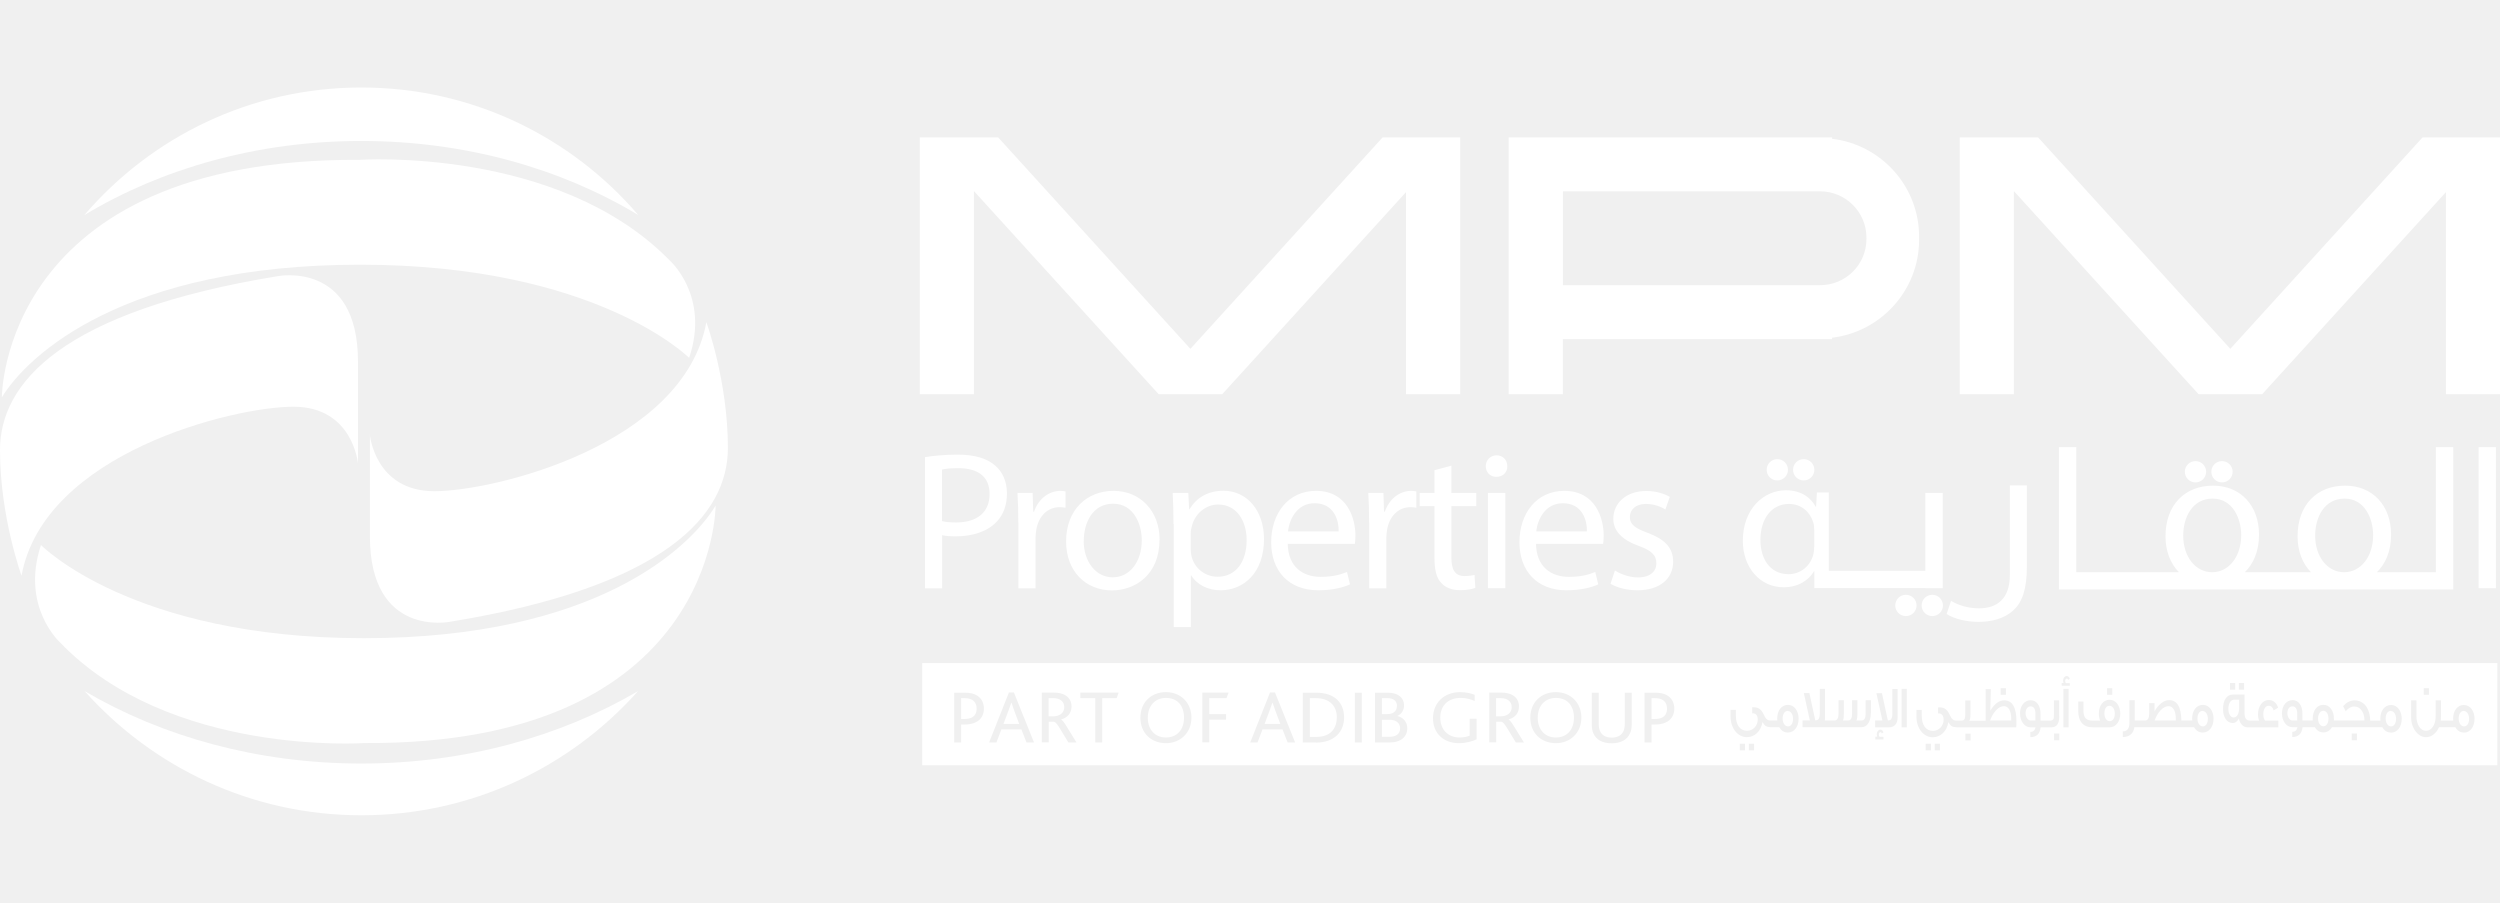
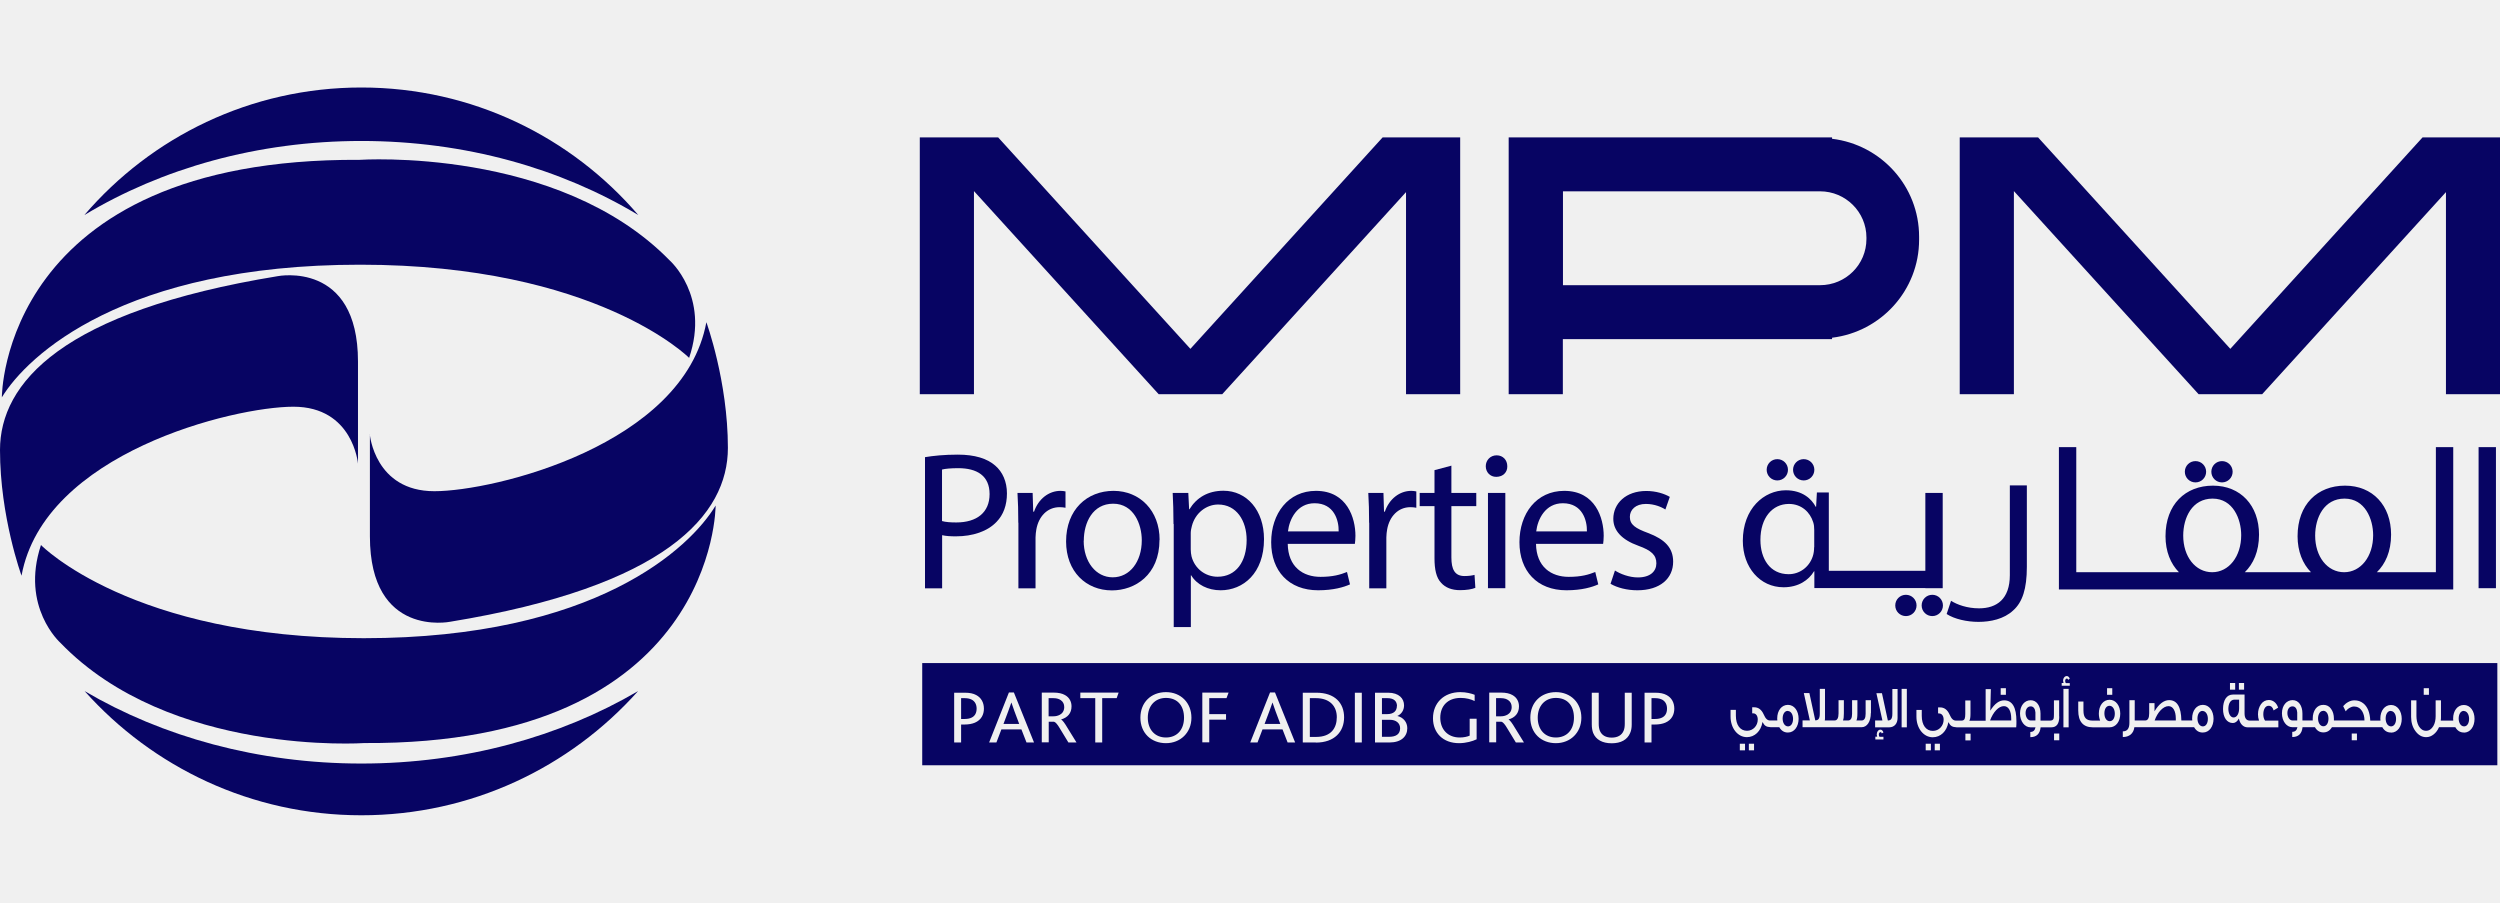
<svg xmlns="http://www.w3.org/2000/svg" id="Layer_1" version="1.1" viewBox="0 0 216 78">
  <defs>
    <style>
      .st0 {
-         fill: #fff;
+         fill: #070463;
      }
    </style>
  </defs>
  <g>
    <path class="st0" d="M7.31,59.71c5.88,6.58,14.41,10.73,23.91,10.73s18.03-4.14,23.91-10.73c-6.71,3.93-14.97,6.26-23.91,6.26s-17.21-2.32-23.91-6.26Z" />
    <path class="st0" d="M55.15,18.58c-5.79-6.75-14.36-11.02-23.93-11.02S13.08,11.83,7.29,18.58c6.67-4.02,14.95-6.4,23.93-6.4s17.26,2.38,23.93,6.4Z" />
    <path class="st0" d="M3.54,47.09s7.85,8.05,27.89,8.05,28.22-7.83,30.4-11.46c0,0,.06,20.69-30.34,20.52,0,0-16.81,1.17-26.28-8.67,0,0-3.45-3.08-1.67-8.44Z" />
    <path class="st0" d="M59.54,30.92s-8-8.05-28.42-8.05S2.37,30.7.16,34.33c0,0-.06-20.69,30.91-20.52,0,0,17.13-1.17,26.77,8.67,0,0,3.52,3.07,1.7,8.44Z" />
    <path class="st0" d="M30.93,40.06s-.42-4.92-5.58-4.92S3.8,39.13,1.86,49.74c0,0-1.86-5.09-1.86-10.86s5.32-11.97,24-15.02c0,0,6.93-1.37,6.93,7.38v8.83Z" />
    <path class="st0" d="M31.95,37.52s.42,4.92,5.58,4.92,21.55-3.99,23.5-14.6c0,0,1.86,5.09,1.86,10.86s-5.33,11.97-24,15.02c0,0-6.93,1.41-6.93-7.38v-8.83Z" />
  </g>
  <g>
    <path class="st0" d="M121.47,11.87h-2.01l-16.61,18.27-16.61-18.27h-6.77v22.19h4.68v-17.55l15.96,17.55h5.49l15.88-17.46v17.46h4.68V11.87h-4.68ZM212.94,11.87h-3.63l-16.61,18.27-16.61-18.27h-6.77v22.19h4.68v-17.55l15.96,17.55h5.49l15.88-17.46v17.46h4.68V11.87h-3.06ZM158.29,11.99v-.12h-25.6s-2.34,0-2.34,0v22.19h4.68v-4.76h23.26v-.12c4.23-.51,7.52-4.11,7.52-8.46v-.27c0-4.36-3.28-7.95-7.52-8.46ZM161.26,20.65c0,2.21-1.79,3.99-4.01,3.99h-22.21v-8.11h22.21c2.21,0,4.01,1.79,4.01,3.99v.12Z" />
    <path class="st0" d="M79.91,39.5c.72-.12,1.66-.22,2.85-.22,1.47,0,2.54.34,3.23.95.63.54,1.01,1.38,1.01,2.4s-.31,1.85-.89,2.45c-.78.83-2.06,1.26-3.52,1.26-.44,0-.85-.02-1.19-.1v4.59h-1.48v-11.32ZM81.39,45.02c.32.09.73.12,1.23.12,1.79,0,2.88-.87,2.88-2.45s-1.08-2.24-2.71-2.24c-.65,0-1.14.05-1.4.12v4.45Z" />
    <path class="st0" d="M87.98,45.16c0-.97-.02-1.8-.07-2.57h1.31l.05,1.62h.07c.38-1.11,1.28-1.8,2.29-1.8.17,0,.29.02.43.05v1.41c-.15-.03-.31-.05-.51-.05-1.06,0-1.81.8-2.01,1.92-.03.2-.07.44-.07.7v4.39h-1.48v-5.66Z" />
    <path class="st0" d="M100.18,46.64c0,3.04-2.12,4.37-4.11,4.37-2.24,0-3.96-1.63-3.96-4.23,0-2.75,1.81-4.37,4.1-4.37s3.98,1.72,3.98,4.23ZM93.63,46.72c0,1.8,1.04,3.16,2.51,3.16s2.51-1.34,2.51-3.2c0-1.39-.7-3.16-2.47-3.16s-2.54,1.63-2.54,3.2Z" />
    <path class="st0" d="M101.39,45.28c0-1.05-.03-1.9-.07-2.69h1.35l.07,1.41h.03c.61-1,1.59-1.6,2.94-1.6,2,0,3.5,1.68,3.5,4.18,0,2.96-1.81,4.42-3.75,4.42-1.09,0-2.05-.48-2.54-1.29h-.03v4.47h-1.48v-8.91ZM102.88,47.47c0,.22.03.43.07.61.27,1.04,1.18,1.75,2.25,1.75,1.59,0,2.51-1.29,2.51-3.18,0-1.65-.87-3.06-2.46-3.06-1.02,0-1.98.73-2.27,1.85-.05.19-.1.41-.1.61v1.41Z" />
    <path class="st0" d="M111.26,46.98c.03,2.02,1.33,2.86,2.83,2.86,1.07,0,1.72-.19,2.29-.42l.26,1.07c-.53.24-1.43.51-2.75.51-2.54,0-4.06-1.67-4.06-4.15s1.47-4.44,3.87-4.44c2.7,0,3.41,2.36,3.41,3.88,0,.31-.03.54-.05.7h-5.8ZM115.66,45.91c.02-.95-.39-2.43-2.08-2.43-1.52,0-2.18,1.39-2.3,2.43h4.39Z" />
    <path class="st0" d="M118.29,45.16c0-.97-.02-1.8-.07-2.57h1.31l.05,1.62h.07c.38-1.11,1.28-1.8,2.29-1.8.17,0,.29.02.43.05v1.41c-.15-.03-.31-.05-.51-.05-1.06,0-1.81.8-2.01,1.92-.03.2-.07.44-.07.7v4.39h-1.48v-5.66Z" />
    <path class="st0" d="M125.4,40.23v2.36h2.15v1.14h-2.15v4.44c0,1.02.29,1.6,1.13,1.6.39,0,.68-.05.87-.1l.07,1.12c-.29.12-.75.2-1.33.2-.7,0-1.26-.22-1.62-.63-.43-.44-.58-1.17-.58-2.14v-4.49h-1.28v-1.14h1.28v-1.97l1.47-.39Z" />
    <path class="st0" d="M130.23,40.28c.02.51-.36.92-.96.92-.53,0-.9-.41-.9-.92s.39-.94.94-.94.92.41.92.94ZM128.56,50.82v-8.23h1.5v8.23h-1.5Z" />
    <path class="st0" d="M132.71,46.98c.03,2.02,1.33,2.86,2.83,2.86,1.08,0,1.72-.19,2.29-.42l.26,1.07c-.53.24-1.43.51-2.75.51-2.54,0-4.06-1.67-4.06-4.15s1.47-4.44,3.87-4.44c2.7,0,3.41,2.36,3.41,3.88,0,.31-.03.54-.05.7h-5.8ZM137.11,45.91c.02-.95-.39-2.43-2.08-2.43-1.52,0-2.18,1.39-2.3,2.43h4.39Z" />
    <path class="st0" d="M139.53,49.29c.44.29,1.23.6,1.98.6,1.09,0,1.6-.54,1.6-1.22,0-.71-.43-1.11-1.54-1.51-1.48-.53-2.18-1.34-2.18-2.33,0-1.33,1.08-2.41,2.85-2.41.84,0,1.57.24,2.03.51l-.38,1.09c-.32-.2-.92-.48-1.69-.48-.89,0-1.38.51-1.38,1.12,0,.68.49.99,1.57,1.39,1.43.54,2.17,1.26,2.17,2.48,0,1.45-1.13,2.47-3.09,2.47-.9,0-1.74-.22-2.32-.56l.38-1.14Z" />
    <path class="st0" d="M173.65,49.69c0,2.07-1.13,2.87-2.66,2.87-1.02,0-1.88-.31-2.42-.65l-.38,1.14c.67.44,1.76.68,2.75.68,1.04,0,2.2-.24,3-.99.8-.71,1.18-1.87,1.18-3.76v-7.04h-1.47v7.74ZM214.15,38.63v12.19h1.5v-12.19h-1.5ZM210.47,49.44h-5.11c.73-.71,1.23-1.78,1.23-3.25,0-2.52-1.6-4.23-3.98-4.23s-4.1,1.62-4.1,4.37c0,1.31.44,2.38,1.16,3.11h-5.72c.73-.71,1.23-1.78,1.23-3.25,0-2.52-1.6-4.23-3.98-4.23s-4.1,1.62-4.1,4.37c0,1.31.44,2.38,1.16,3.11h-8.87v-10.81h-1.5v12.3h34.07v-12.3h-1.5v10.81ZM191.14,49.44c-1.47,0-2.51-1.36-2.51-3.16,0-1.56.77-3.2,2.54-3.2s2.47,1.77,2.47,3.16c0,1.85-1.07,3.2-2.51,3.2ZM202.54,49.44c-1.47,0-2.51-1.36-2.51-3.16,0-1.56.77-3.2,2.54-3.2s2.47,1.77,2.47,3.16c0,1.85-1.07,3.2-2.51,3.2ZM166.35,50.82h1.5v-8.23h-1.5v6.73h-8.34v-6.77h-1.03l-.07,1.24h-.03c-.36-.68-1.14-1.43-2.58-1.43-1.89,0-3.72,1.58-3.72,4.37,0,2.28,1.47,4.01,3.52,4.01,1.28,0,2.17-.61,2.63-1.38h.03v1.45h9.59ZM156.74,47.28c0,.25-.03.54-.12.8-.32.95-1.16,1.53-2.08,1.53-1.62,0-2.44-1.34-2.44-2.96,0-1.9,1.02-3.11,2.46-3.11,1.09,0,1.83.71,2.1,1.58.07.2.09.43.09.68v1.48ZM191.98,41.68c.51,0,.92-.41.92-.92s-.41-.92-.92-.92-.92.41-.92.92.41.92.92.92ZM189.69,41.68c.51,0,.92-.41.92-.92s-.41-.92-.92-.92-.92.41-.92.92.41.92.92.92ZM166.95,51.39c-.51,0-.92.41-.92.92s.41.92.92.92.92-.41.92-.92-.41-.92-.92-.92ZM164.67,51.39c-.51,0-.92.41-.92.92s.41.92.92.92.92-.41.92-.92-.41-.92-.92-.92ZM155.84,41.51c.51,0,.92-.41.92-.92s-.41-.92-.92-.92-.92.41-.92.92.41.92.92.92ZM153.56,41.51c.51,0,.92-.41.92-.92s-.41-.92-.92-.92-.92.41-.92.92.41.92.92.92Z" />
  </g>
  <g>
    <path class="st0" d="M134.43,60.3c-.94,0-1.57.68-1.57,1.71s.62,1.71,1.57,1.71,1.56-.67,1.56-1.71-.57-1.71-1.56-1.71Z" />
    <path class="st0" d="M120.09,62.19h-.69v1.47h.62c.58,0,.95-.22.95-.74,0-.44-.35-.73-.88-.73Z" />
    <path class="st0" d="M130.61,61.09c0-.25-.1-.46-.29-.59-.14-.1-.33-.18-.65-.18h-.41v1.57h.4c.24,0,.41-.05.58-.14.22-.12.37-.35.37-.66Z" />
    <path class="st0" d="M143.63,60.46c-.15-.08-.35-.14-.63-.14h-.31v1.8h.3c.27,0,.47-.05.61-.12.29-.14.43-.41.43-.78,0-.34-.14-.61-.4-.76Z" />
    <path class="st0" d="M182.26,60.98c-.27,0-.44.26-.44.66,0,.38.18.67.46.67s.44-.28.44-.65c0-.39-.19-.68-.46-.68Z" />
    <path class="st0" d="M154.46,61.42c-.26,0-.44.27-.44.66s.19.68.47.68c.25,0,.43-.26.43-.65s-.19-.68-.46-.68Z" />
    <path class="st0" d="M175.45,61.03c-.27,0-.44.24-.44.58s.19.64.44.64h.41v-.7c-.02-.3-.16-.52-.4-.52Z" />
    <path class="st0" d="M91.95,61.09c0-.25-.1-.46-.29-.59-.14-.1-.33-.18-.65-.18h-.41v1.57h.4c.24,0,.41-.05.58-.14.22-.12.37-.35.37-.66Z" />
    <path class="st0" d="M87.38,60.7c-.05.16-.12.36-.26.73l-.42,1.12h1.36l-.42-1.12c-.13-.37-.2-.56-.25-.72h-.01Z" />
    <path class="st0" d="M83.98,60.46c-.15-.08-.35-.14-.63-.14h-.31v1.8h.3c.27,0,.47-.05.61-.12.29-.14.43-.41.43-.78,0-.34-.14-.61-.4-.76Z" />
    <path class="st0" d="M120.7,61.01c0-.4-.24-.69-.83-.69h-.47v1.38h.45c.55,0,.84-.27.84-.7Z" />
    <path class="st0" d="M100.74,60.3c-.94,0-1.57.68-1.57,1.71s.62,1.71,1.57,1.71,1.56-.67,1.56-1.71-.57-1.71-1.56-1.71Z" />
    <path class="st0" d="M113.69,60.32h-.52v3.35h.54c1.32,0,1.79-.79,1.79-1.71s-.58-1.64-1.81-1.64Z" />
    <path class="st0" d="M109.94,60.7c-.05.16-.12.36-.26.73l-.42,1.12h1.36l-.42-1.12c-.13-.37-.2-.56-.25-.72h-.01Z" />
    <path class="st0" d="M173.14,61.01c-.46,0-.93.51-1.2,1.24h1.83v-.16c0-.65-.23-1.08-.63-1.08Z" />
    <path class="st0" d="M200.72,61.42c-.14,0-.25.07-.33.21-.07.12-.11.27-.11.45,0,.37.18.67.46.67.14,0,.25-.07.33-.2.07-.12.11-.27.11-.46s-.04-.34-.11-.47c-.09-.14-.2-.21-.35-.21Z" />
    <path class="st0" d="M190.3,61.42c-.26,0-.44.27-.44.66s.19.68.47.68c.25,0,.43-.26.43-.65s-.19-.68-.46-.68Z" />
    <path class="st0" d="M192.53,61.25c0,.4.18.74.45.74.3,0,.48-.35.48-.79v-.75h-.41c-.32,0-.52.32-.52.8Z" />
    <path class="st0" d="M206.56,61.42c-.26,0-.44.27-.44.66s.19.68.47.68c.25,0,.43-.26.43-.65s-.19-.68-.46-.68Z" />
    <path class="st0" d="M198.07,61.03c-.27,0-.44.24-.44.58s.19.64.44.64h.41v-.7c-.02-.3-.16-.52-.4-.52Z" />
    <path class="st0" d="M187.36,61.01c-.46,0-.95.53-1.2,1.24h1.83v-.16c0-.66-.24-1.08-.63-1.08Z" />
    <path class="st0" d="M212.87,61.42c-.26,0-.44.27-.44.66s.19.68.47.68c.25,0,.43-.26.43-.65s-.19-.68-.46-.68Z" />
    <path class="st0" d="M79.68,57.29v8.83h136.09v-8.83H79.68ZM209.41,59.46h.45v.57h-.45v-.57ZM193.44,59.01h.45v.58h-.45v-.58ZM192.67,59.01h.45v.58h-.45v-.58ZM182.05,59.46h.45v.57h-.45v-.57ZM172.86,59.46h.45v.57h-.45v-.57ZM84.23,62.44c-.24.1-.53.16-.93.16h-.26v1.55h-.6v-4.3h.92c.43,0,.74.07.98.2.42.22.67.63.67,1.18,0,.5-.22.97-.78,1.21ZM88.69,64.15l-.44-1.13h-1.73l-.43,1.13h-.63l1.71-4.32h.43l1.74,4.32h-.64ZM92.31,64.15l-.73-1.2c-.21-.36-.38-.56-.51-.59h-.46v1.78h-.6v-4.3h1.01c.45,0,.76.08.99.21.4.22.57.59.57.98,0,.59-.34.97-.9,1.13h0c.14.09.31.32.54.71l.79,1.28h-.71ZM96.47,60.32h-1.24v3.83h-.6v-3.83h-1.29v-.48h3.31l-.17.48ZM100.74,64.21c-1.27,0-2.21-.87-2.21-2.2s.93-2.21,2.21-2.21,2.2.92,2.2,2.21-.95,2.2-2.2,2.2ZM105.97,60.32h-1.49v1.38h1.45v.48h-1.45v1.96h-.6v-4.3h2.27l-.18.48ZM111.25,64.15l-.44-1.13h-1.73l-.43,1.13h-.63l1.71-4.32h.43l1.74,4.32h-.64ZM113.69,64.15h-1.13v-4.3h1.17c1.6,0,2.4.89,2.4,2.13s-.83,2.18-2.44,2.18ZM117.66,64.15h-.6v-4.3h.6v4.3ZM120.06,64.15h-1.26v-4.3h1.13c.95,0,1.38.51,1.38,1.09,0,.42-.22.76-.58.92h0c.51.12.86.53.86,1.06,0,.71-.53,1.23-1.53,1.23ZM127.57,63.88c-.33.16-.9.33-1.51.33-1.38,0-2.25-.89-2.25-2.15,0-1.32.94-2.26,2.36-2.26.52,0,.96.12,1.24.23v.54c-.33-.16-.73-.27-1.21-.27-1.13,0-1.76.71-1.76,1.71s.64,1.71,1.68,1.71c.35,0,.66-.07.86-.16v-1.46h.6v1.78ZM130.97,64.15l-.73-1.2c-.21-.36-.38-.56-.51-.59h-.46v1.78h-.6v-4.3h1.01c.45,0,.76.08.99.21.4.22.57.59.57.98,0,.59-.34.97-.9,1.13h0c.14.09.31.32.54.71l.79,1.28h-.71ZM134.43,64.21c-1.27,0-2.21-.87-2.21-2.2s.93-2.21,2.21-2.21,2.2.92,2.2,2.21-.95,2.2-2.2,2.2ZM140.98,62.59c0,.29-.04.54-.14.75-.24.57-.79.88-1.59.88s-1.36-.31-1.6-.89c-.08-.21-.12-.46-.12-.74v-2.74h.6v2.7c0,.22.03.42.1.59.16.38.5.59,1.02.59s.87-.21,1.03-.59c.07-.16.1-.37.1-.61v-2.68h.6v2.74ZM143.88,62.44c-.24.1-.53.16-.93.16h-.26v1.55h-.6v-4.3h.92c.43,0,.74.07.98.2.42.22.67.63.67,1.18,0,.5-.22.97-.78,1.21ZM150.77,64.83h-.45v-.57h.45v.57ZM151.55,64.83h-.45v-.57h.45v.57ZM154.47,63.29c-.32,0-.56-.15-.74-.46h-.74c-.4-.02-.54-.13-.71-.45-.13.8-.68,1.31-1.35,1.31-.79,0-1.41-.77-1.41-1.78v-.58h.46v.51c0,.8.37,1.3.96,1.3.53,0,.93-.44.93-.97,0-.32-.15-.54-.41-.54-.02,0-.05,0-.07,0v-.52h.18c.36,0,.63.21.81.61.17.39.33.53.56.53h.62v-.03s-.01-.09-.01-.14c0-.69.38-1.18.93-1.18s.92.53.92,1.2-.37,1.19-.92,1.19ZM161.64,61.61c0,.74-.33,1.22-.79,1.22h-5.11v-.59h.63l-.52-2.36h.48l.51,2.36c.13,0,.22-.04.28-.11.08-.1.11-.26.11-.49v-2.12h.45v2.51c0,.08,0,.15-.02.22h.84c.23,0,.35-.2.35-.61v-1.14h.46v1.12c0,.3-.02.5-.07.6v.03h.43c.23,0,.35-.19.35-.57v-1.18h.46v1.12c0,.33-.03.54-.09.63h.45c.23,0,.35-.19.35-.57v-1.18h.46v1.11ZM162.74,63.89h-.71v-.24h.16c-.02-.1-.04-.16-.04-.18,0-.24.14-.43.32-.43.11,0,.2.08.26.24l-.15.09c-.01-.08-.05-.11-.11-.11-.08,0-.14.1-.14.2,0,.09.02.16.07.2h.33v.24ZM163.95,62.03c0,.49-.28.81-.72.81h-1.22v-.59h.63l-.52-2.36h.48l.51,2.36c.13,0,.22-.04.28-.11.08-.1.11-.26.11-.49v-2.12h.45v2.51ZM164.75,62.84h-.45v-3.32h.45v3.32ZM166.83,64.83h-.45v-.57h.45v.57ZM167.61,64.83h-.45v-.57h.45v.57ZM170.26,63.97h-.45v-.58h.45v.58ZM174.22,62.84h-5.16c-.41-.02-.55-.13-.72-.45-.13.8-.68,1.31-1.35,1.31-.79,0-1.41-.77-1.41-1.78v-.58h.46v.51c0,.8.37,1.3.96,1.3.53,0,.93-.44.93-.97,0-.32-.15-.54-.41-.54-.02,0-.05,0-.07,0v-.52h.18c.36,0,.63.21.81.61.17.39.33.53.56.53h.48c.14,0,.23-.06.27-.17.03-.08.05-.21.05-.39v-1.18h.45v1.15c0,.3-.03.5-.1.6h1.41v-2.73h.45l-.05,1.86c.38-.61.77-.89,1.2-.89.71,0,1.06.61,1.06,1.81,0,.17,0,.34-.02.53ZM177.92,63.96h-.45v-.58h.45v.58ZM177.92,61.91c0,.62-.23.93-.68.93h-.93c-.06.57-.36.85-.89.85v-.45c.24,0,.39-.12.45-.4h-.44c-.5,0-.9-.52-.9-1.2s.4-1.14.92-1.14.85.48.85,1.16v.6h.84c.15,0,.25-.06.29-.17.02-.06.03-.18.03-.37v-1.21h.45v1.4ZM178.73,62.84h-.45v-3.32h.45v3.32ZM178.84,59.25h-.71v-.24h.16c-.02-.1-.04-.15-.04-.18,0-.24.14-.42.32-.42.11,0,.2.08.26.23l-.15.1c-.01-.08-.05-.11-.11-.11-.09,0-.14.1-.14.2,0,.09.02.15.07.19h.33v.24ZM182.27,62.84h-1.45c-.84,0-1.26-.5-1.26-1.45v-.78h.45v.78c0,.62.24.87.79.87h.65c-.07-.19-.11-.39-.11-.61,0-.69.38-1.19.93-1.19s.92.53.92,1.2-.37,1.18-.92,1.18ZM190.31,63.29c-.32,0-.56-.15-.74-.46h-5.16c-.07.55-.44.85-1,.85v-.49c.38,0,.57-.24.57-.73v-1.96h.46v1.75h.9c.23,0,.35-.2.35-.61v-.89h.46v.71c.36-.62.81-.97,1.26-.97.69,0,1.04.59,1.06,1.76h.94v-.03s-.01-.09-.01-.14c0-.69.38-1.18.93-1.18s.92.53.92,1.2-.37,1.19-.92,1.19ZM196.85,62.84h-2.67c-.36,0-.65-.3-.74-.76-.14.26-.32.39-.52.39-.52,0-.85-.49-.85-1.21,0-.77.32-1.25.85-1.25h1.01v1.63c0,.4.15.62.46.62h.79c-.06-.17-.09-.35-.09-.54,0-.34.09-.64.26-.88s.41-.36.68-.36c.36,0,.67.25.8.66l-.39.24c-.07-.26-.21-.4-.43-.4-.15,0-.27.08-.35.23-.07.13-.11.3-.11.5,0,.23.05.41.15.55h1.15v.59ZM203.64,63.96h-.45v-.58h.45v.58ZM206.57,63.29c-.32,0-.56-.15-.74-.46h-4.35c-.18.3-.42.45-.74.45s-.56-.15-.73-.45h-1.07c-.06.57-.36.85-.89.85v-.45c.24,0,.39-.12.45-.4h-.44c-.5,0-.9-.52-.9-1.2s.4-1.14.92-1.14.85.48.85,1.16v.6h.89c0-.06,0-.11,0-.17,0-.34.09-.63.25-.85.17-.22.39-.33.67-.33s.5.11.66.34c.17.23.25.51.25.86v.15h2.64c0-.32-.07-.59-.21-.82-.17-.26-.41-.39-.7-.39-.1,0-.22.03-.34.1-.15.08-.27.18-.37.32-.05-.11-.12-.26-.22-.45.13-.15.27-.27.44-.36.18-.1.36-.14.54-.14.28,0,.53.08.75.25.37.29.58.79.61,1.5h.88v-.03s-.01-.09-.01-.14c0-.69.38-1.18.93-1.18s.92.53.92,1.2-.37,1.19-.92,1.19ZM212.88,63.29c-.32,0-.56-.15-.74-.46h-1.41c-.11.26-.27.47-.46.62-.2.16-.41.24-.65.24-.36,0-.66-.17-.91-.5-.26-.34-.39-.76-.39-1.25v-1.43h.46v1.36c0,.33.07.62.2.86.16.27.37.41.63.41s.47-.14.63-.41c.14-.24.2-.53.2-.86v-1.36h.46v1.43c0,.11,0,.21-.02.32h1.08v-.03s-.01-.09-.01-.14c0-.69.38-1.18.93-1.18s.92.53.92,1.2-.37,1.19-.92,1.19Z" />
  </g>
</svg>
